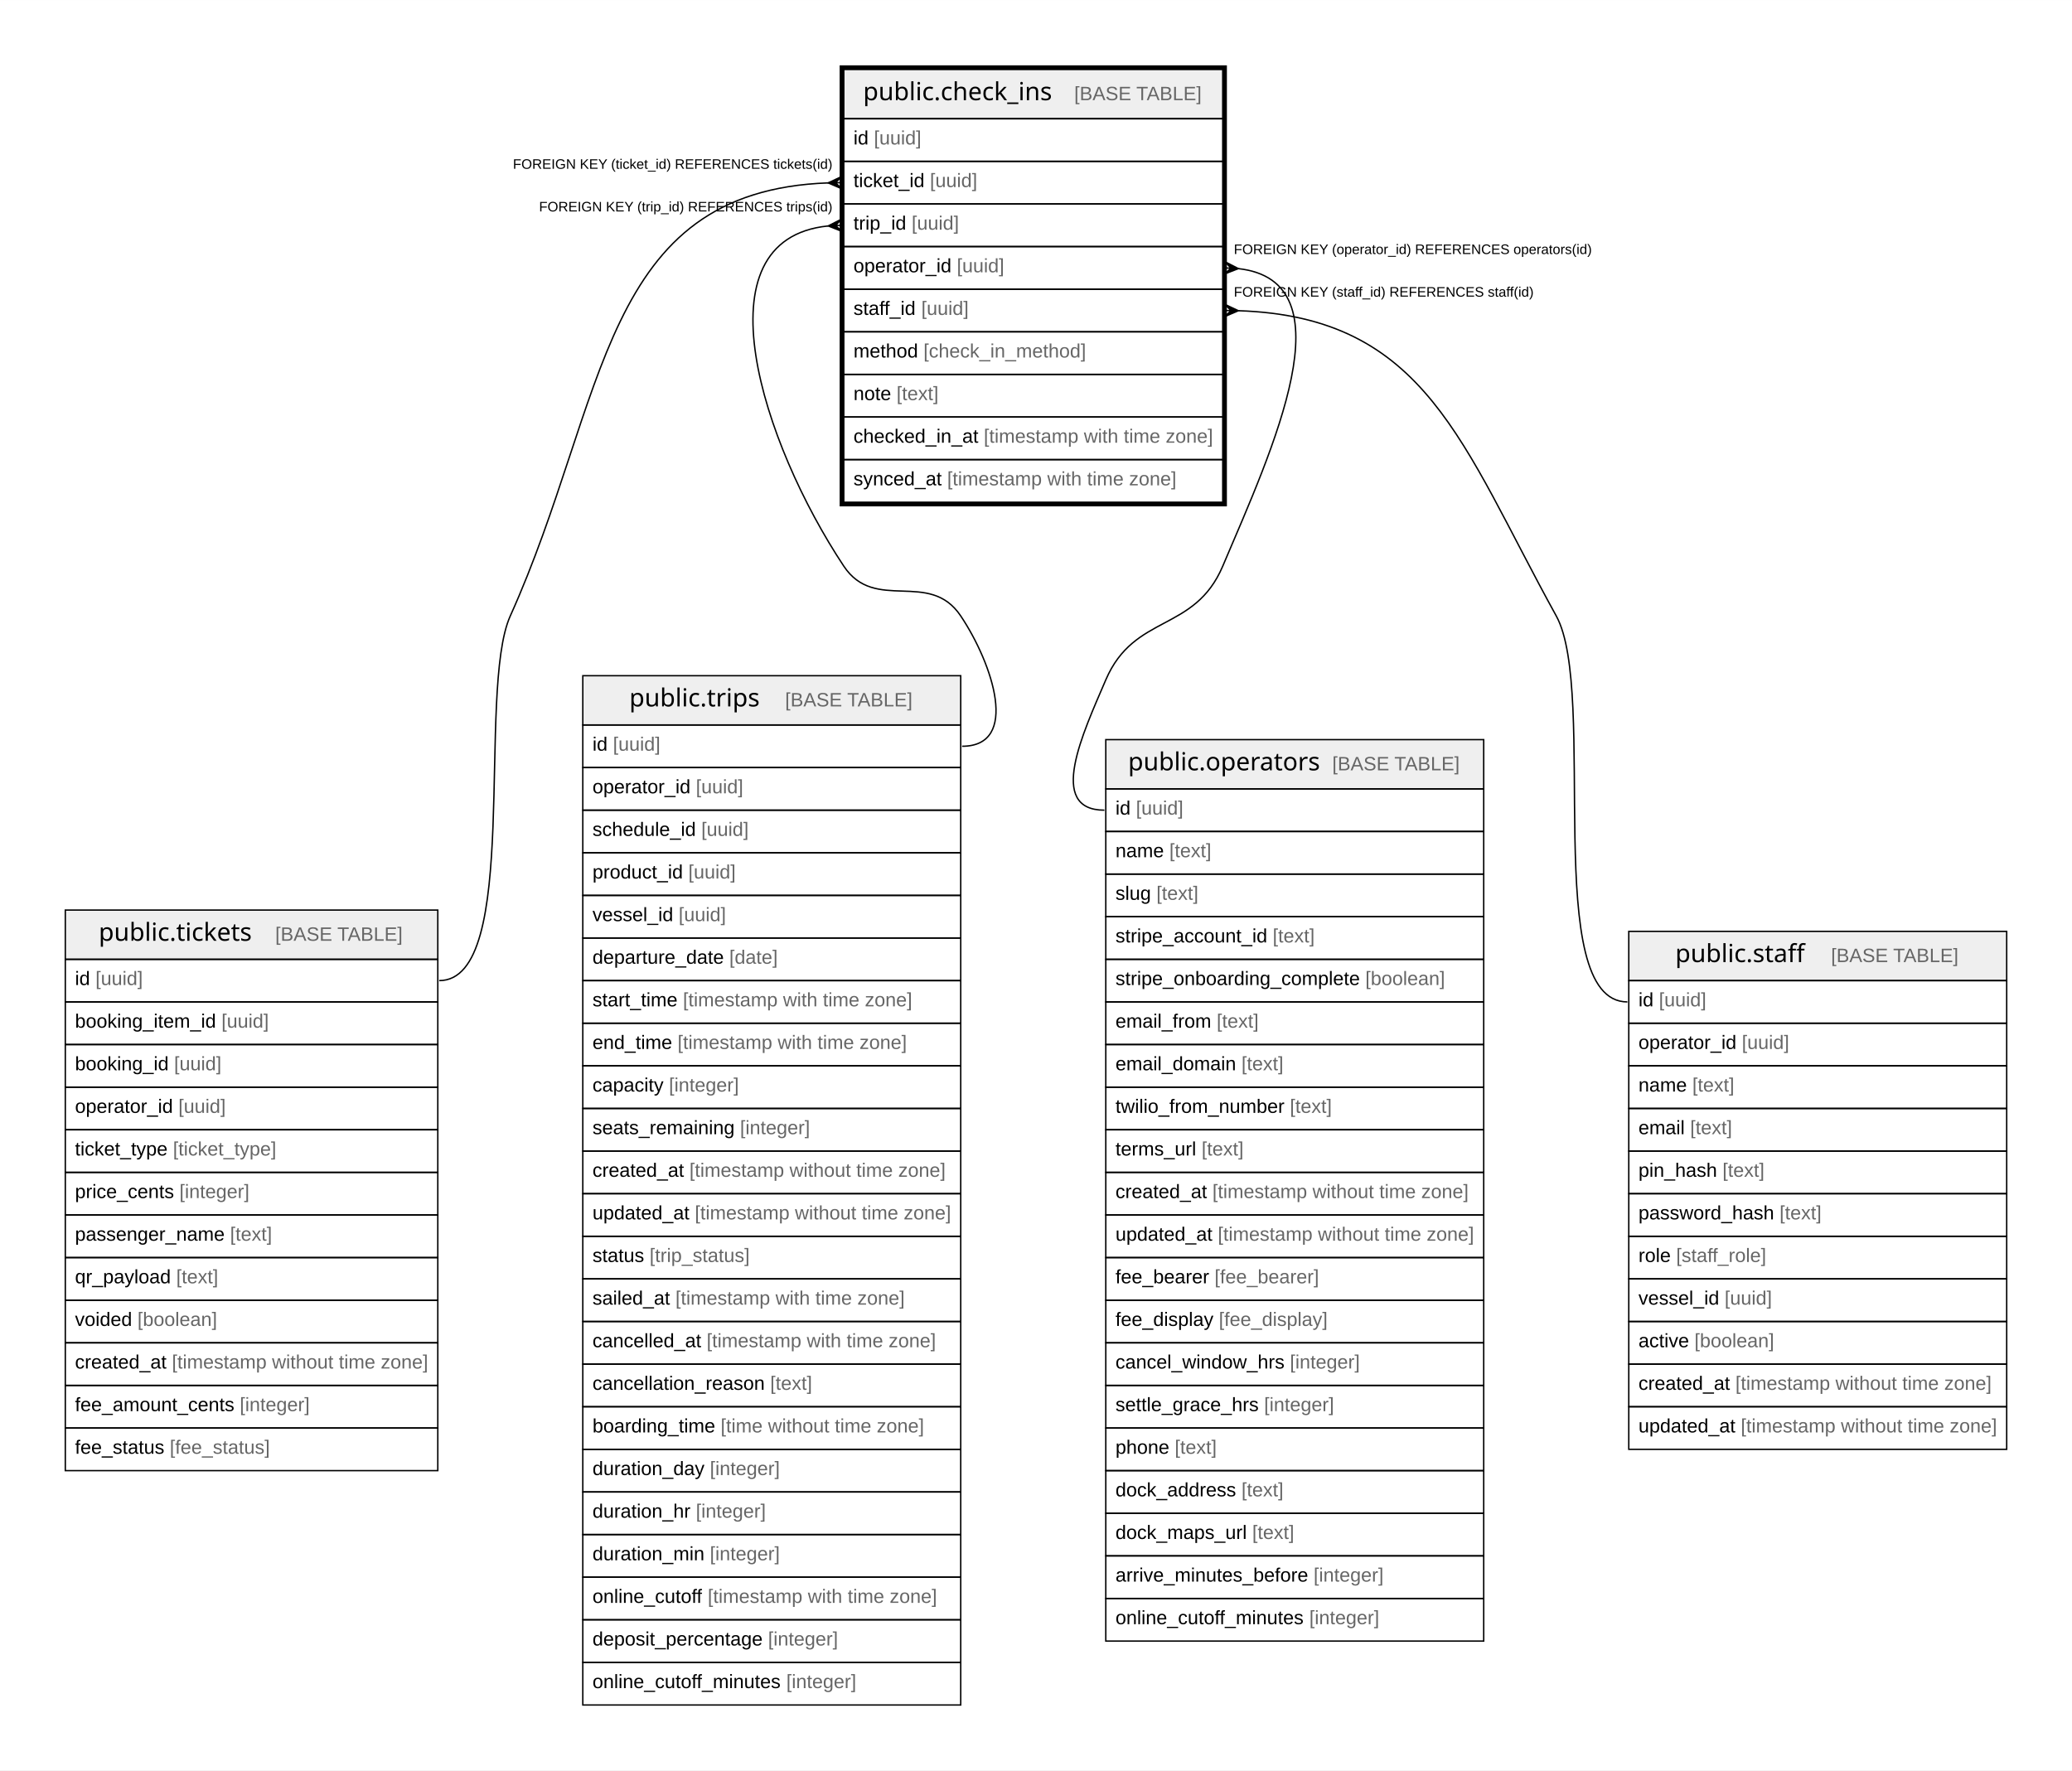
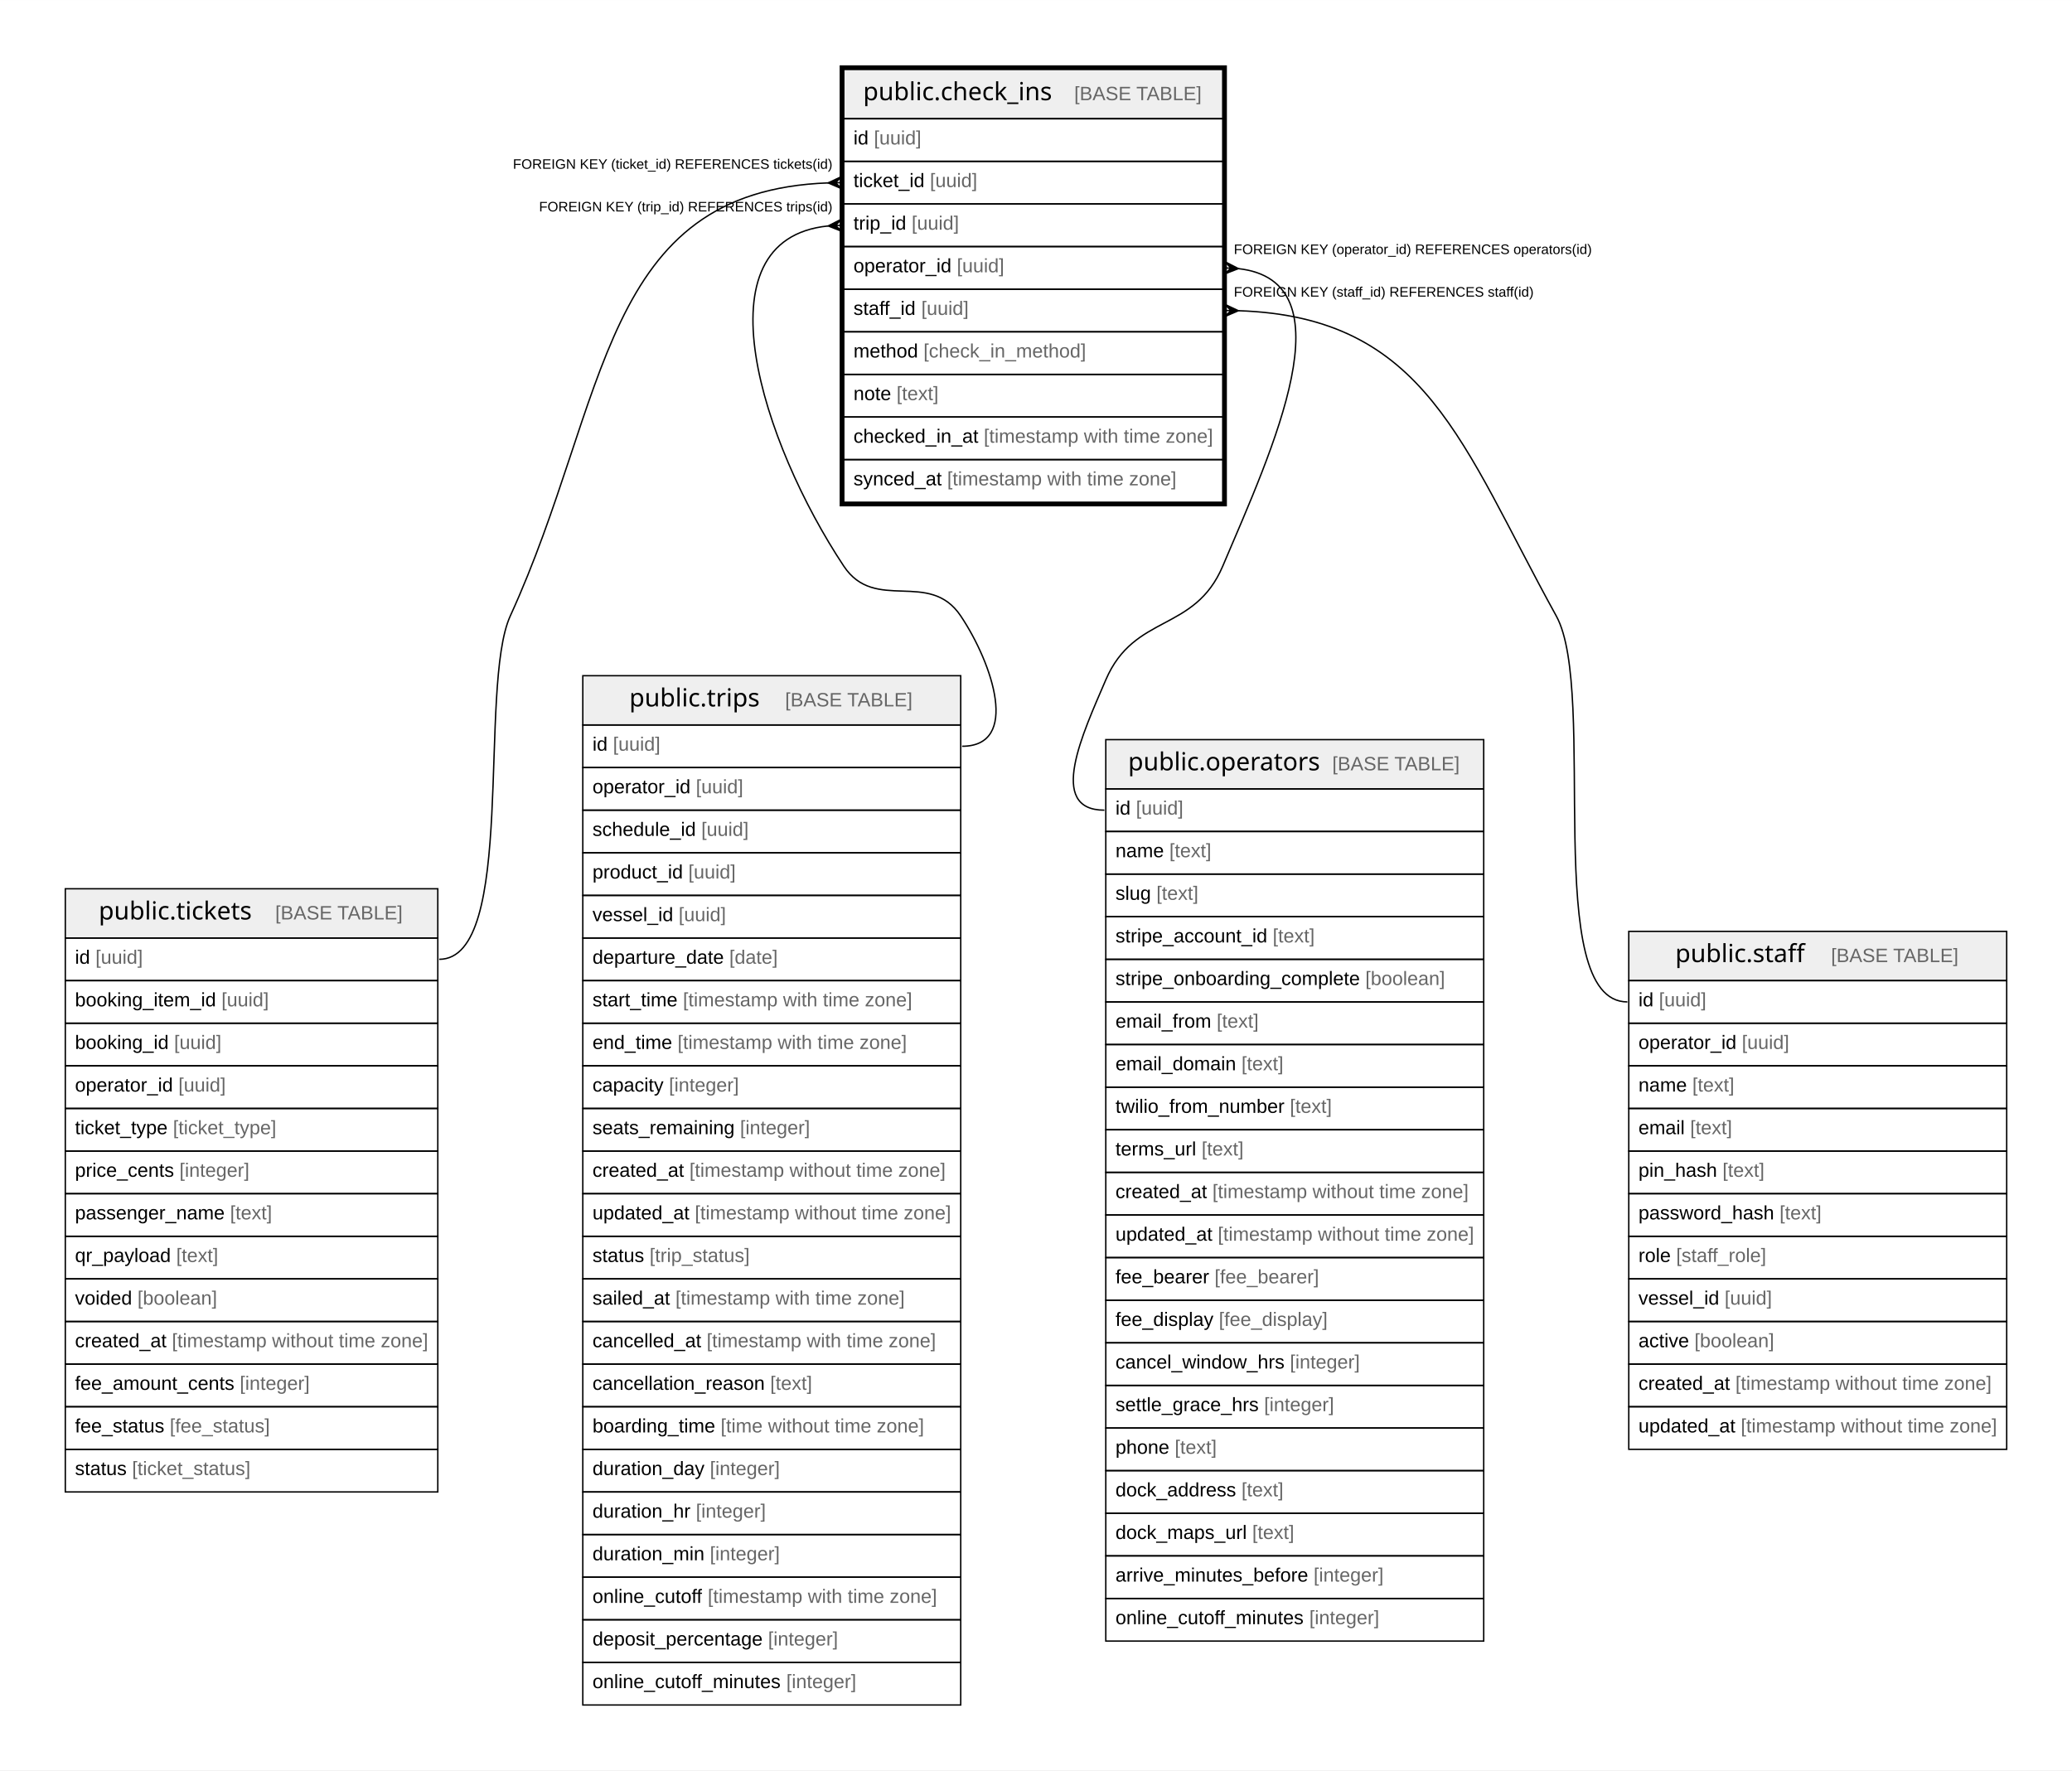
<svg xmlns="http://www.w3.org/2000/svg" width="1498pt" height="1280pt" viewBox="0.00 0.00 1497.59 1279.60">
  <g id="graph0" class="graph" transform="scale(1 1) rotate(0) translate(4 1275.6)">
    <polygon fill="white" stroke="none" points="-4,4 -4,-1275.6 1493.59,-1275.6 1493.59,4 -4,4" />
    <g id="node1" class="node">
      <polygon fill="#efefef" stroke="none" points="605.87,-1189.8 605.87,-1225.4 879.77,-1225.4 879.77,-1189.8 605.87,-1189.8" />
      <polygon fill="none" stroke="black" points="605.87,-1189.8 605.87,-1225.4 879.77,-1225.4 879.77,-1189.8 605.87,-1189.8" />
      <text text-anchor="start" x="619.84" y="-1203.2" font-family="Arial Bold" font-size="18.00">public.check_ins</text>
      <text text-anchor="start" x="741.3" y="-1203.2" font-family="Arial" font-size="14.00">    </text>
      <text text-anchor="start" x="772.42" y="-1203.2" font-family="Arial" font-size="14.00" fill="#666666">[BASE TABLE]</text>
      <polygon fill="none" stroke="black" points="605.87,-1159 605.87,-1189.8 879.77,-1189.8 879.77,-1159 605.87,-1159" />
      <text text-anchor="start" x="612.87" y="-1171.2" font-family="Arial" font-size="14.00">id </text>
      <text text-anchor="start" x="627.65" y="-1171.2" font-family="Arial" font-size="14.00" fill="#666666">[uuid]</text>
      <polygon fill="none" stroke="black" points="605.87,-1128.2 605.87,-1159 879.77,-1159 879.77,-1128.2 605.87,-1128.2" />
      <text text-anchor="start" x="612.87" y="-1140.4" font-family="Arial" font-size="14.00">ticket_id </text>
      <text text-anchor="start" x="668.11" y="-1140.4" font-family="Arial" font-size="14.00" fill="#666666">[uuid]</text>
      <polygon fill="none" stroke="black" points="605.87,-1097.4 605.87,-1128.2 879.77,-1128.2 879.77,-1097.4 605.87,-1097.4" />
      <text text-anchor="start" x="612.87" y="-1109.6" font-family="Arial" font-size="14.00">trip_id </text>
      <text text-anchor="start" x="654.89" y="-1109.6" font-family="Arial" font-size="14.00" fill="#666666">[uuid]</text>
      <polygon fill="none" stroke="black" points="605.87,-1066.6 605.87,-1097.4 879.77,-1097.4 879.77,-1066.6 605.87,-1066.6" />
      <text text-anchor="start" x="612.87" y="-1078.8" font-family="Arial" font-size="14.00">operator_id </text>
      <text text-anchor="start" x="687.58" y="-1078.8" font-family="Arial" font-size="14.00" fill="#666666">[uuid]</text>
      <polygon fill="none" stroke="black" points="605.87,-1035.8 605.87,-1066.6 879.77,-1066.6 879.77,-1035.8 605.87,-1035.8" />
      <text text-anchor="start" x="612.87" y="-1048" font-family="Arial" font-size="14.00">staff_id </text>
      <text text-anchor="start" x="661.89" y="-1048" font-family="Arial" font-size="14.00" fill="#666666">[uuid]</text>
      <polygon fill="none" stroke="black" points="605.87,-1005 605.87,-1035.8 879.77,-1035.8 879.77,-1005 605.87,-1005" />
      <text text-anchor="start" x="612.87" y="-1017.2" font-family="Arial" font-size="14.00">method </text>
      <text text-anchor="start" x="663.45" y="-1017.2" font-family="Arial" font-size="14.00" fill="#666666">[check_in_method]</text>
      <polygon fill="none" stroke="black" points="605.87,-974.2 605.87,-1005 879.77,-1005 879.77,-974.2 605.87,-974.2" />
      <text text-anchor="start" x="612.87" y="-986.4" font-family="Arial" font-size="14.00">note </text>
      <text text-anchor="start" x="644" y="-986.4" font-family="Arial" font-size="14.00" fill="#666666">[text]</text>
      <polygon fill="none" stroke="black" points="605.87,-943.4 605.87,-974.2 879.77,-974.2 879.77,-943.4 605.87,-943.4" />
      <text text-anchor="start" x="612.87" y="-955.6" font-family="Arial" font-size="14.00">checked_in_at </text>
      <text text-anchor="start" x="707.04" y="-955.6" font-family="Arial" font-size="14.00" fill="#666666">[timestamp with time zone]</text>
      <polygon fill="none" stroke="black" points="605.87,-912.6 605.87,-943.4 879.77,-943.4 879.77,-912.6 605.87,-912.6" />
      <text text-anchor="start" x="612.87" y="-924.8" font-family="Arial" font-size="14.00">synced_at </text>
      <text text-anchor="start" x="680.58" y="-924.8" font-family="Arial" font-size="14.00" fill="#666666">[timestamp with time zone]</text>
      <polygon fill="none" stroke="black" stroke-width="3" points="604.37,-911.1 604.37,-1226.9 881.27,-1226.9 881.27,-911.1 604.37,-911.1" />
    </g>
    <g id="node2" class="node">
-       <polygon fill="#efefef" stroke="none" points="43.2,-582.2 43.2,-617.8 312.43,-617.8 312.43,-582.2 43.2,-582.2" />
-       <polygon fill="none" stroke="black" points="43.2,-582.2 43.2,-617.8 312.43,-617.8 312.43,-582.2 43.2,-582.2" />
-       <text text-anchor="start" x="67.33" y="-595.6" font-family="Arial Bold" font-size="18.00">public.tickets</text>
-       <text text-anchor="start" x="163.81" y="-595.6" font-family="Arial" font-size="14.00">    </text>
-       <text text-anchor="start" x="194.93" y="-595.6" font-family="Arial" font-size="14.00" fill="#666666">[BASE TABLE]</text>
-       <polygon fill="none" stroke="black" points="43.2,-551.4 43.2,-582.2 312.43,-582.2 312.43,-551.4 43.2,-551.4" />
-       <text text-anchor="start" x="50.2" y="-563.6" font-family="Arial" font-size="14.00">id </text>
-       <text text-anchor="start" x="64.99" y="-563.6" font-family="Arial" font-size="14.00" fill="#666666">[uuid]</text>
-       <polygon fill="none" stroke="black" points="43.2,-520.6 43.2,-551.4 312.43,-551.4 312.43,-520.6 43.2,-520.6" />
-       <text text-anchor="start" x="50.2" y="-532.8" font-family="Arial" font-size="14.00">booking_item_id </text>
-       <text text-anchor="start" x="156.05" y="-532.8" font-family="Arial" font-size="14.00" fill="#666666">[uuid]</text>
-       <polygon fill="none" stroke="black" points="43.2,-489.8 43.2,-520.6 312.43,-520.6 312.43,-489.8 43.2,-489.8" />
-       <text text-anchor="start" x="50.2" y="-502" font-family="Arial" font-size="14.00">booking_id </text>
-       <text text-anchor="start" x="121.81" y="-502" font-family="Arial" font-size="14.00" fill="#666666">[uuid]</text>
-       <polygon fill="none" stroke="black" points="43.2,-459 43.2,-489.8 312.43,-489.8 312.43,-459 43.2,-459" />
-       <text text-anchor="start" x="50.2" y="-471.2" font-family="Arial" font-size="14.00">operator_id </text>
-       <text text-anchor="start" x="124.92" y="-471.2" font-family="Arial" font-size="14.00" fill="#666666">[uuid]</text>
-       <polygon fill="none" stroke="black" points="43.2,-428.2 43.2,-459 312.43,-459 312.43,-428.2 43.2,-428.2" />
-       <text text-anchor="start" x="50.2" y="-440.4" font-family="Arial" font-size="14.00">ticket_type </text>
-       <text text-anchor="start" x="121.01" y="-440.4" font-family="Arial" font-size="14.00" fill="#666666">[ticket_type]</text>
-       <polygon fill="none" stroke="black" points="43.2,-397.4 43.2,-428.2 312.43,-428.2 312.43,-397.4 43.2,-397.4" />
-       <text text-anchor="start" x="50.2" y="-409.6" font-family="Arial" font-size="14.00">price_cents </text>
-       <text text-anchor="start" x="125.68" y="-409.6" font-family="Arial" font-size="14.00" fill="#666666">[integer]</text>
-       <polygon fill="none" stroke="black" points="43.2,-366.6 43.2,-397.4 312.43,-397.4 312.43,-366.6 43.2,-366.6" />
-       <text text-anchor="start" x="50.2" y="-378.8" font-family="Arial" font-size="14.00">passenger_name </text>
-       <text text-anchor="start" x="162.28" y="-378.8" font-family="Arial" font-size="14.00" fill="#666666">[text]</text>
-       <polygon fill="none" stroke="black" points="43.2,-335.8 43.2,-366.6 312.43,-366.6 312.43,-335.8 43.2,-335.8" />
-       <text text-anchor="start" x="50.2" y="-348" font-family="Arial" font-size="14.00">qr_payload </text>
-       <text text-anchor="start" x="123.37" y="-348" font-family="Arial" font-size="14.00" fill="#666666">[text]</text>
-       <polygon fill="none" stroke="black" points="43.2,-305 43.2,-335.8 312.43,-335.8 312.43,-305 43.2,-305" />
-       <text text-anchor="start" x="50.2" y="-317.2" font-family="Arial" font-size="14.00">voided </text>
-       <text text-anchor="start" x="95.34" y="-317.2" font-family="Arial" font-size="14.00" fill="#666666">[boolean]</text>
-       <polygon fill="none" stroke="black" points="43.2,-274.2 43.2,-305 312.43,-305 312.43,-274.2 43.2,-274.2" />
-       <text text-anchor="start" x="50.2" y="-286.4" font-family="Arial" font-size="14.00">created_at </text>
-       <text text-anchor="start" x="120.25" y="-286.4" font-family="Arial" font-size="14.00" fill="#666666">[timestamp without time zone]</text>
-       <polygon fill="none" stroke="black" points="43.2,-243.4 43.2,-274.2 312.43,-274.2 312.43,-243.4 43.2,-243.4" />
-       <text text-anchor="start" x="50.2" y="-255.6" font-family="Arial" font-size="14.00">fee_amount_cents </text>
-       <text text-anchor="start" x="169.28" y="-255.6" font-family="Arial" font-size="14.00" fill="#666666">[integer]</text>
-       <polygon fill="none" stroke="black" points="43.2,-212.6 43.2,-243.4 312.43,-243.4 312.43,-212.6 43.2,-212.6" />
-       <text text-anchor="start" x="50.2" y="-224.8" font-family="Arial" font-size="14.00">fee_status </text>
-       <text text-anchor="start" x="118.69" y="-224.8" font-family="Arial" font-size="14.00" fill="#666666">[fee_status]</text>
+       <polygon fill="#efefef" stroke="none" points="43.2,-597.6 43.2,-633.2 312.43,-633.2 312.43,-597.6 43.2,-597.6" />
+       <polygon fill="none" stroke="black" points="43.2,-597.6 43.2,-633.2 312.43,-633.2 312.43,-597.6 43.2,-597.6" />
+       <text text-anchor="start" x="67.33" y="-611" font-family="Arial Bold" font-size="18.00">public.tickets</text>
+       <text text-anchor="start" x="163.81" y="-611" font-family="Arial" font-size="14.00">    </text>
+       <text text-anchor="start" x="194.93" y="-611" font-family="Arial" font-size="14.00" fill="#666666">[BASE TABLE]</text>
+       <polygon fill="none" stroke="black" points="43.2,-566.8 43.2,-597.6 312.43,-597.6 312.43,-566.8 43.2,-566.8" />
+       <text text-anchor="start" x="50.2" y="-579" font-family="Arial" font-size="14.00">id </text>
+       <text text-anchor="start" x="64.99" y="-579" font-family="Arial" font-size="14.00" fill="#666666">[uuid]</text>
+       <polygon fill="none" stroke="black" points="43.2,-536 43.2,-566.8 312.43,-566.8 312.43,-536 43.2,-536" />
+       <text text-anchor="start" x="50.2" y="-548.2" font-family="Arial" font-size="14.00">booking_item_id </text>
+       <text text-anchor="start" x="156.05" y="-548.2" font-family="Arial" font-size="14.00" fill="#666666">[uuid]</text>
+       <polygon fill="none" stroke="black" points="43.2,-505.2 43.2,-536 312.43,-536 312.43,-505.2 43.2,-505.2" />
+       <text text-anchor="start" x="50.2" y="-517.4" font-family="Arial" font-size="14.00">booking_id </text>
+       <text text-anchor="start" x="121.81" y="-517.4" font-family="Arial" font-size="14.00" fill="#666666">[uuid]</text>
+       <polygon fill="none" stroke="black" points="43.2,-474.4 43.2,-505.2 312.43,-505.2 312.43,-474.4 43.2,-474.4" />
+       <text text-anchor="start" x="50.2" y="-486.6" font-family="Arial" font-size="14.00">operator_id </text>
+       <text text-anchor="start" x="124.92" y="-486.6" font-family="Arial" font-size="14.00" fill="#666666">[uuid]</text>
+       <polygon fill="none" stroke="black" points="43.2,-443.6 43.2,-474.4 312.43,-474.4 312.43,-443.6 43.2,-443.6" />
+       <text text-anchor="start" x="50.2" y="-455.8" font-family="Arial" font-size="14.00">ticket_type </text>
+       <text text-anchor="start" x="121.01" y="-455.8" font-family="Arial" font-size="14.00" fill="#666666">[ticket_type]</text>
+       <polygon fill="none" stroke="black" points="43.2,-412.8 43.2,-443.6 312.43,-443.6 312.43,-412.8 43.2,-412.8" />
+       <text text-anchor="start" x="50.2" y="-425" font-family="Arial" font-size="14.00">price_cents </text>
+       <text text-anchor="start" x="125.68" y="-425" font-family="Arial" font-size="14.00" fill="#666666">[integer]</text>
+       <polygon fill="none" stroke="black" points="43.2,-382 43.2,-412.8 312.43,-412.8 312.43,-382 43.2,-382" />
+       <text text-anchor="start" x="50.2" y="-394.2" font-family="Arial" font-size="14.00">passenger_name </text>
+       <text text-anchor="start" x="162.28" y="-394.2" font-family="Arial" font-size="14.00" fill="#666666">[text]</text>
+       <polygon fill="none" stroke="black" points="43.2,-351.2 43.2,-382 312.43,-382 312.43,-351.2 43.2,-351.2" />
+       <text text-anchor="start" x="50.2" y="-363.4" font-family="Arial" font-size="14.00">qr_payload </text>
+       <text text-anchor="start" x="123.37" y="-363.4" font-family="Arial" font-size="14.00" fill="#666666">[text]</text>
+       <polygon fill="none" stroke="black" points="43.2,-320.4 43.2,-351.2 312.43,-351.2 312.43,-320.4 43.2,-320.4" />
+       <text text-anchor="start" x="50.2" y="-332.6" font-family="Arial" font-size="14.00">voided </text>
+       <text text-anchor="start" x="95.34" y="-332.6" font-family="Arial" font-size="14.00" fill="#666666">[boolean]</text>
+       <polygon fill="none" stroke="black" points="43.2,-289.6 43.2,-320.4 312.43,-320.4 312.43,-289.6 43.2,-289.6" />
+       <text text-anchor="start" x="50.2" y="-301.8" font-family="Arial" font-size="14.00">created_at </text>
+       <text text-anchor="start" x="120.25" y="-301.8" font-family="Arial" font-size="14.00" fill="#666666">[timestamp without time zone]</text>
+       <polygon fill="none" stroke="black" points="43.2,-258.8 43.2,-289.6 312.43,-289.6 312.43,-258.8 43.2,-258.8" />
+       <text text-anchor="start" x="50.2" y="-271" font-family="Arial" font-size="14.00">fee_amount_cents </text>
+       <text text-anchor="start" x="169.28" y="-271" font-family="Arial" font-size="14.00" fill="#666666">[integer]</text>
+       <polygon fill="none" stroke="black" points="43.2,-228 43.2,-258.8 312.43,-258.8 312.43,-228 43.2,-228" />
+       <text text-anchor="start" x="50.2" y="-240.2" font-family="Arial" font-size="14.00">fee_status </text>
+       <text text-anchor="start" x="118.69" y="-240.2" font-family="Arial" font-size="14.00" fill="#666666">[fee_status]</text>
+       <polygon fill="none" stroke="black" points="43.2,-197.2 43.2,-228 312.43,-228 312.43,-197.2 43.2,-197.2" />
+       <text text-anchor="start" x="50.2" y="-209.4" font-family="Arial" font-size="14.00">status </text>
+       <text text-anchor="start" x="91.44" y="-209.4" font-family="Arial" font-size="14.00" fill="#666666">[ticket_status]</text>
    </g>
    <g id="edge1" class="edge">
-       <path fill="none" stroke="black" d="M594.8,-1143.43C429.74,-1137.61 435.44,-987.19 364.82,-830.4 340.31,-775.99 373.11,-566.8 313.43,-566.8" />
+       <path fill="none" stroke="black" d="M594.8,-1143.43C429.78,-1137.59 436.35,-986.77 364.82,-830.4 341.39,-779.18 369.76,-582.2 313.43,-582.2" />
      <polygon fill="black" stroke="black" points="594.53,-1143.42 604.45,-1148.09 599.87,-1143.51 604.2,-1143.59 604.2,-1143.59 604.2,-1143.59 599.87,-1143.51 604.61,-1139.09 594.53,-1143.42" />
      <text text-anchor="start" x="366.71" y="-1153.6" font-family="Arial" font-size="10.00">FOREIGN KEY (ticket_id) REFERENCES tickets(id)</text>
    </g>
    <g id="node3" class="node">
      <polygon fill="#efefef" stroke="none" points="417.24,-751.6 417.24,-787.2 690.39,-787.2 690.39,-751.6 417.24,-751.6" />
      <polygon fill="none" stroke="black" points="417.24,-751.6 417.24,-787.2 690.39,-787.2 690.39,-751.6 417.24,-751.6" />
      <text text-anchor="start" x="450.83" y="-765" font-family="Arial Bold" font-size="18.00">public.trips</text>
      <text text-anchor="start" x="532.32" y="-765" font-family="Arial" font-size="14.00">    </text>
      <text text-anchor="start" x="563.44" y="-765" font-family="Arial" font-size="14.00" fill="#666666">[BASE TABLE]</text>
      <polygon fill="none" stroke="black" points="417.24,-720.8 417.24,-751.6 690.39,-751.6 690.39,-720.8 417.24,-720.8" />
      <text text-anchor="start" x="424.24" y="-733" font-family="Arial" font-size="14.00">id </text>
      <text text-anchor="start" x="439.03" y="-733" font-family="Arial" font-size="14.00" fill="#666666">[uuid]</text>
      <polygon fill="none" stroke="black" points="417.24,-690 417.24,-720.8 690.39,-720.8 690.39,-690 417.24,-690" />
      <text text-anchor="start" x="424.24" y="-702.2" font-family="Arial" font-size="14.00">operator_id </text>
      <text text-anchor="start" x="498.96" y="-702.2" font-family="Arial" font-size="14.00" fill="#666666">[uuid]</text>
      <polygon fill="none" stroke="black" points="417.24,-659.2 417.24,-690 690.39,-690 690.39,-659.2 417.24,-659.2" />
      <text text-anchor="start" x="424.24" y="-671.4" font-family="Arial" font-size="14.00">schedule_id </text>
      <text text-anchor="start" x="502.86" y="-671.4" font-family="Arial" font-size="14.00" fill="#666666">[uuid]</text>
      <polygon fill="none" stroke="black" points="417.24,-628.4 417.24,-659.2 690.39,-659.2 690.39,-628.4 417.24,-628.4" />
      <text text-anchor="start" x="424.24" y="-640.6" font-family="Arial" font-size="14.00">product_id </text>
      <text text-anchor="start" x="493.51" y="-640.6" font-family="Arial" font-size="14.00" fill="#666666">[uuid]</text>
      <polygon fill="none" stroke="black" points="417.24,-597.6 417.24,-628.4 690.39,-628.4 690.39,-597.6 417.24,-597.6" />
      <text text-anchor="start" x="424.24" y="-609.8" font-family="Arial" font-size="14.00">vessel_id </text>
      <text text-anchor="start" x="486.5" y="-609.8" font-family="Arial" font-size="14.00" fill="#666666">[uuid]</text>
      <polygon fill="none" stroke="black" points="417.24,-566.8 417.24,-597.6 690.39,-597.6 690.39,-566.8 417.24,-566.8" />
      <text text-anchor="start" x="424.24" y="-579" font-family="Arial" font-size="14.00">departure_date </text>
      <text text-anchor="start" x="523.1" y="-579" font-family="Arial" font-size="14.00" fill="#666666">[date]</text>
      <polygon fill="none" stroke="black" points="417.24,-536 417.24,-566.8 690.39,-566.8 690.39,-536 417.24,-536" />
      <text text-anchor="start" x="424.24" y="-548.2" font-family="Arial" font-size="14.00">start_time </text>
      <text text-anchor="start" x="489.6" y="-548.2" font-family="Arial" font-size="14.00" fill="#666666">[timestamp with time zone]</text>
      <polygon fill="none" stroke="black" points="417.24,-505.2 417.24,-536 690.39,-536 690.39,-505.2 417.24,-505.2" />
      <text text-anchor="start" x="424.24" y="-517.4" font-family="Arial" font-size="14.00">end_time </text>
      <text text-anchor="start" x="485.73" y="-517.4" font-family="Arial" font-size="14.00" fill="#666666">[timestamp with time zone]</text>
      <polygon fill="none" stroke="black" points="417.24,-474.4 417.24,-505.2 690.39,-505.2 690.39,-474.4 417.24,-474.4" />
      <text text-anchor="start" x="424.24" y="-486.6" font-family="Arial" font-size="14.00">capacity </text>
      <text text-anchor="start" x="479.49" y="-486.6" font-family="Arial" font-size="14.00" fill="#666666">[integer]</text>
      <polygon fill="none" stroke="black" points="417.24,-443.6 417.24,-474.4 690.39,-474.4 690.39,-443.6 417.24,-443.6" />
      <text text-anchor="start" x="424.24" y="-455.8" font-family="Arial" font-size="14.00">seats_remaining </text>
      <text text-anchor="start" x="530.86" y="-455.8" font-family="Arial" font-size="14.00" fill="#666666">[integer]</text>
      <polygon fill="none" stroke="black" points="417.24,-412.8 417.24,-443.6 690.39,-443.6 690.39,-412.8 417.24,-412.8" />
      <text text-anchor="start" x="424.24" y="-425" font-family="Arial" font-size="14.00">created_at </text>
      <text text-anchor="start" x="494.29" y="-425" font-family="Arial" font-size="14.00" fill="#666666">[timestamp without time zone]</text>
      <polygon fill="none" stroke="black" points="417.24,-382 417.24,-412.8 690.39,-412.8 690.39,-382 417.24,-382" />
      <text text-anchor="start" x="424.24" y="-394.2" font-family="Arial" font-size="14.00">updated_at </text>
      <text text-anchor="start" x="498.2" y="-394.2" font-family="Arial" font-size="14.00" fill="#666666">[timestamp without time zone]</text>
      <polygon fill="none" stroke="black" points="417.24,-351.2 417.24,-382 690.39,-382 690.39,-351.2 417.24,-351.2" />
      <text text-anchor="start" x="424.24" y="-363.4" font-family="Arial" font-size="14.00">status </text>
      <text text-anchor="start" x="465.49" y="-363.4" font-family="Arial" font-size="14.00" fill="#666666">[trip_status]</text>
      <polygon fill="none" stroke="black" points="417.24,-320.4 417.24,-351.2 690.39,-351.2 690.39,-320.4 417.24,-320.4" />
      <text text-anchor="start" x="424.24" y="-332.6" font-family="Arial" font-size="14.00">sailed_at </text>
      <text text-anchor="start" x="484.18" y="-332.6" font-family="Arial" font-size="14.00" fill="#666666">[timestamp with time zone]</text>
      <polygon fill="none" stroke="black" points="417.24,-289.6 417.24,-320.4 690.39,-320.4 690.39,-289.6 417.24,-289.6" />
      <text text-anchor="start" x="424.24" y="-301.8" font-family="Arial" font-size="14.00">cancelled_at </text>
      <text text-anchor="start" x="506.75" y="-301.8" font-family="Arial" font-size="14.00" fill="#666666">[timestamp with time zone]</text>
      <polygon fill="none" stroke="black" points="417.24,-258.8 417.24,-289.6 690.39,-289.6 690.39,-258.8 417.24,-258.8" />
      <text text-anchor="start" x="424.24" y="-271" font-family="Arial" font-size="14.00">cancellation_reason </text>
      <text text-anchor="start" x="552.66" y="-271" font-family="Arial" font-size="14.00" fill="#666666">[text]</text>
      <polygon fill="none" stroke="black" points="417.24,-228 417.24,-258.8 690.39,-258.8 690.39,-228 417.24,-228" />
      <text text-anchor="start" x="424.24" y="-240.2" font-family="Arial" font-size="14.00">boarding_time </text>
      <text text-anchor="start" x="516.86" y="-240.2" font-family="Arial" font-size="14.00" fill="#666666">[time without time zone]</text>
      <polygon fill="none" stroke="black" points="417.24,-197.2 417.24,-228 690.39,-228 690.39,-197.2 417.24,-197.2" />
      <text text-anchor="start" x="424.24" y="-209.4" font-family="Arial" font-size="14.00">duration_day </text>
      <text text-anchor="start" x="509.09" y="-209.4" font-family="Arial" font-size="14.00" fill="#666666">[integer]</text>
      <polygon fill="none" stroke="black" points="417.24,-166.4 417.24,-197.2 690.39,-197.2 690.39,-166.4 417.24,-166.4" />
      <text text-anchor="start" x="424.24" y="-178.6" font-family="Arial" font-size="14.00">duration_hr </text>
      <text text-anchor="start" x="498.96" y="-178.6" font-family="Arial" font-size="14.00" fill="#666666">[integer]</text>
      <polygon fill="none" stroke="black" points="417.24,-135.6 417.24,-166.4 690.39,-166.4 690.39,-135.6 417.24,-135.6" />
      <text text-anchor="start" x="424.24" y="-147.8" font-family="Arial" font-size="14.00">duration_min </text>
      <text text-anchor="start" x="509.07" y="-147.8" font-family="Arial" font-size="14.00" fill="#666666">[integer]</text>
      <polygon fill="none" stroke="black" points="417.24,-104.8 417.24,-135.6 690.39,-135.6 690.39,-104.8 417.24,-104.8" />
      <text text-anchor="start" x="424.24" y="-117" font-family="Arial" font-size="14.00">online_cutoff </text>
      <text text-anchor="start" x="507.53" y="-117" font-family="Arial" font-size="14.00" fill="#666666">[timestamp with time zone]</text>
      <polygon fill="none" stroke="black" points="417.24,-74 417.24,-104.8 690.39,-104.8 690.39,-74 417.24,-74" />
      <text text-anchor="start" x="424.24" y="-86.2" font-family="Arial" font-size="14.00">deposit_percentage </text>
      <text text-anchor="start" x="551.12" y="-86.2" font-family="Arial" font-size="14.00" fill="#666666">[integer]</text>
      <polygon fill="none" stroke="black" points="417.24,-43.2 417.24,-74 690.39,-74 690.39,-43.2 417.24,-43.2" />
      <text text-anchor="start" x="424.24" y="-55.4" font-family="Arial" font-size="14.00">online_cutoff_minutes </text>
      <text text-anchor="start" x="564.33" y="-55.4" font-family="Arial" font-size="14.00" fill="#666666">[integer]</text>
    </g>
    <g id="edge2" class="edge">
      <path fill="none" stroke="black" d="M594.48,-1112.29C498.68,-1102.57 547.3,-954.61 605.87,-866.4 628.45,-832.38 667.69,-864.34 690.39,-830.4 713.66,-795.59 733.26,-736.2 691.39,-736.2" />
      <polygon fill="black" stroke="black" points="594.54,-1112.3 604.31,-1117.28 599.87,-1112.56 604.2,-1112.77 604.2,-1112.77 604.2,-1112.77 599.87,-1112.56 604.75,-1108.29 594.54,-1112.3" />
      <text text-anchor="start" x="385.61" y="-1122.8" font-family="Arial" font-size="10.00">FOREIGN KEY (trip_id) REFERENCES trips(id)</text>
    </g>
    <g id="node4" class="node">
      <polygon fill="#efefef" stroke="none" points="795.24,-705.4 795.24,-741 1068.39,-741 1068.39,-705.4 795.24,-705.4" />
      <polygon fill="none" stroke="black" points="795.24,-705.4 795.24,-741 1068.39,-741 1068.39,-705.4 795.24,-705.4" />
      <text text-anchor="start" x="811.34" y="-718.8" font-family="Arial Bold" font-size="18.00">public.operators</text>
      <text text-anchor="start" x="927.8" y="-718.8" font-family="Arial" font-size="14.00">    </text>
      <text text-anchor="start" x="958.92" y="-718.8" font-family="Arial" font-size="14.00" fill="#666666">[BASE TABLE]</text>
      <polygon fill="none" stroke="black" points="795.24,-674.6 795.24,-705.4 1068.39,-705.4 1068.39,-674.6 795.24,-674.6" />
      <text text-anchor="start" x="802.24" y="-686.8" font-family="Arial" font-size="14.00">id </text>
      <text text-anchor="start" x="817.03" y="-686.8" font-family="Arial" font-size="14.00" fill="#666666">[uuid]</text>
      <polygon fill="none" stroke="black" points="795.24,-643.8 795.24,-674.6 1068.39,-674.6 1068.39,-643.8 795.24,-643.8" />
      <text text-anchor="start" x="802.24" y="-656" font-family="Arial" font-size="14.00">name </text>
      <text text-anchor="start" x="841.16" y="-656" font-family="Arial" font-size="14.00" fill="#666666">[text]</text>
      <polygon fill="none" stroke="black" points="795.24,-613 795.24,-643.8 1068.39,-643.8 1068.39,-613 795.24,-613" />
      <text text-anchor="start" x="802.24" y="-625.2" font-family="Arial" font-size="14.00">slug </text>
      <text text-anchor="start" x="831.82" y="-625.2" font-family="Arial" font-size="14.00" fill="#666666">[text]</text>
      <polygon fill="none" stroke="black" points="795.24,-582.2 795.24,-613 1068.39,-613 1068.39,-582.2 795.24,-582.2" />
      <text text-anchor="start" x="802.24" y="-594.4" font-family="Arial" font-size="14.00">stripe_account_id </text>
      <text text-anchor="start" x="915.87" y="-594.4" font-family="Arial" font-size="14.00" fill="#666666">[text]</text>
      <polygon fill="none" stroke="black" points="795.24,-551.4 795.24,-582.2 1068.39,-582.2 1068.39,-551.4 795.24,-551.4" />
      <text text-anchor="start" x="802.24" y="-563.6" font-family="Arial" font-size="14.00">stripe_onboarding_complete </text>
      <text text-anchor="start" x="982.81" y="-563.6" font-family="Arial" font-size="14.00" fill="#666666">[boolean]</text>
      <polygon fill="none" stroke="black" points="795.24,-520.6 795.24,-551.4 1068.39,-551.4 1068.39,-520.6 795.24,-520.6" />
      <text text-anchor="start" x="802.24" y="-532.8" font-family="Arial" font-size="14.00">email_from </text>
      <text text-anchor="start" x="875.38" y="-532.8" font-family="Arial" font-size="14.00" fill="#666666">[text]</text>
      <polygon fill="none" stroke="black" points="795.24,-489.8 795.24,-520.6 1068.39,-520.6 1068.39,-489.8 795.24,-489.8" />
      <text text-anchor="start" x="802.24" y="-502" font-family="Arial" font-size="14.00">email_domain </text>
      <text text-anchor="start" x="893.29" y="-502" font-family="Arial" font-size="14.00" fill="#666666">[text]</text>
      <polygon fill="none" stroke="black" points="795.24,-459 795.24,-489.8 1068.39,-489.8 1068.39,-459 795.24,-459" />
      <text text-anchor="start" x="802.24" y="-471.2" font-family="Arial" font-size="14.00">twilio_from_number </text>
      <text text-anchor="start" x="928.29" y="-471.2" font-family="Arial" font-size="14.00" fill="#666666">[text]</text>
      <polygon fill="none" stroke="black" points="795.24,-428.2 795.24,-459 1068.39,-459 1068.39,-428.2 795.24,-428.2" />
      <text text-anchor="start" x="802.24" y="-440.4" font-family="Arial" font-size="14.00">terms_url </text>
      <text text-anchor="start" x="864.48" y="-440.4" font-family="Arial" font-size="14.00" fill="#666666">[text]</text>
      <polygon fill="none" stroke="black" points="795.24,-397.4 795.24,-428.2 1068.39,-428.2 1068.39,-397.4 795.24,-397.4" />
      <text text-anchor="start" x="802.24" y="-409.6" font-family="Arial" font-size="14.00">created_at </text>
      <text text-anchor="start" x="872.29" y="-409.6" font-family="Arial" font-size="14.00" fill="#666666">[timestamp without time zone]</text>
      <polygon fill="none" stroke="black" points="795.24,-366.6 795.24,-397.4 1068.39,-397.4 1068.39,-366.6 795.24,-366.6" />
      <text text-anchor="start" x="802.24" y="-378.8" font-family="Arial" font-size="14.00">updated_at </text>
      <text text-anchor="start" x="876.2" y="-378.8" font-family="Arial" font-size="14.00" fill="#666666">[timestamp without time zone]</text>
      <polygon fill="none" stroke="black" points="795.24,-335.8 795.24,-366.6 1068.39,-366.6 1068.39,-335.8 795.24,-335.8" />
      <text text-anchor="start" x="802.24" y="-348" font-family="Arial" font-size="14.00">fee_bearer </text>
      <text text-anchor="start" x="873.85" y="-348" font-family="Arial" font-size="14.00" fill="#666666">[fee_bearer]</text>
      <polygon fill="none" stroke="black" points="795.24,-305 795.24,-335.8 1068.39,-335.8 1068.39,-305 795.24,-305" />
      <text text-anchor="start" x="802.24" y="-317.2" font-family="Arial" font-size="14.00">fee_display </text>
      <text text-anchor="start" x="876.96" y="-317.2" font-family="Arial" font-size="14.00" fill="#666666">[fee_display]</text>
      <polygon fill="none" stroke="black" points="795.24,-274.2 795.24,-305 1068.39,-305 1068.39,-274.2 795.24,-274.2" />
      <text text-anchor="start" x="802.24" y="-286.4" font-family="Arial" font-size="14.00">cancel_window_hrs </text>
      <text text-anchor="start" x="928.31" y="-286.4" font-family="Arial" font-size="14.00" fill="#666666">[integer]</text>
      <polygon fill="none" stroke="black" points="795.24,-243.4 795.24,-274.2 1068.39,-274.2 1068.39,-243.4 795.24,-243.4" />
      <text text-anchor="start" x="802.24" y="-255.6" font-family="Arial" font-size="14.00">settle_grace_hrs </text>
      <text text-anchor="start" x="909.64" y="-255.6" font-family="Arial" font-size="14.00" fill="#666666">[integer]</text>
      <polygon fill="none" stroke="black" points="795.24,-212.6 795.24,-243.4 1068.39,-243.4 1068.39,-212.6 795.24,-212.6" />
      <text text-anchor="start" x="802.24" y="-224.8" font-family="Arial" font-size="14.00">phone </text>
      <text text-anchor="start" x="845.07" y="-224.8" font-family="Arial" font-size="14.00" fill="#666666">[text]</text>
      <polygon fill="none" stroke="black" points="795.24,-181.8 795.24,-212.6 1068.39,-212.6 1068.39,-181.8 795.24,-181.8" />
      <text text-anchor="start" x="802.24" y="-194" font-family="Arial" font-size="14.00">dock_address </text>
      <text text-anchor="start" x="893.3" y="-194" font-family="Arial" font-size="14.00" fill="#666666">[text]</text>
      <polygon fill="none" stroke="black" points="795.24,-151 795.24,-181.8 1068.39,-181.8 1068.39,-151 795.24,-151" />
      <text text-anchor="start" x="802.24" y="-163.2" font-family="Arial" font-size="14.00">dock_maps_url </text>
      <text text-anchor="start" x="901.07" y="-163.2" font-family="Arial" font-size="14.00" fill="#666666">[text]</text>
      <polygon fill="none" stroke="black" points="795.24,-120.2 795.24,-151 1068.39,-151 1068.39,-120.2 795.24,-120.2" />
      <text text-anchor="start" x="802.24" y="-132.4" font-family="Arial" font-size="14.00">arrive_minutes_before </text>
      <text text-anchor="start" x="945.43" y="-132.4" font-family="Arial" font-size="14.00" fill="#666666">[integer]</text>
      <polygon fill="none" stroke="black" points="795.24,-89.4 795.24,-120.2 1068.39,-120.2 1068.39,-89.4 795.24,-89.4" />
      <text text-anchor="start" x="802.24" y="-101.6" font-family="Arial" font-size="14.00">online_cutoff_minutes </text>
      <text text-anchor="start" x="942.33" y="-101.6" font-family="Arial" font-size="14.00" fill="#666666">[integer]</text>
    </g>
    <g id="edge3" class="edge">
      <path fill="none" stroke="black" d="M890.8,-1081.48C972.22,-1072.6 915.87,-951.31 879.77,-866.4 859.27,-818.18 815.89,-832.36 795.24,-784.2 778.75,-745.72 752.38,-690 794.24,-690" />
      <polygon fill="black" stroke="black" points="891.09,-1081.47 880.87,-1077.49 885.76,-1081.74 881.44,-1081.97 881.44,-1081.97 881.44,-1081.97 885.76,-1081.74 881.33,-1086.48 891.09,-1081.47" />
      <text text-anchor="start" x="887.77" y="-1092" font-family="Arial" font-size="10.00">FOREIGN KEY (operator_id) REFERENCES operators(id)</text>
    </g>
    <g id="node5" class="node">
      <polygon fill="#efefef" stroke="none" points="1173.24,-566.8 1173.24,-602.4 1446.39,-602.4 1446.39,-566.8 1173.24,-566.8" />
      <polygon fill="none" stroke="black" points="1173.24,-566.8 1173.24,-602.4 1446.39,-602.4 1446.39,-566.8 1173.24,-566.8" />
      <text text-anchor="start" x="1206.83" y="-580.2" font-family="Arial Bold" font-size="18.00">public.staff</text>
      <text text-anchor="start" x="1288.31" y="-580.2" font-family="Arial" font-size="14.00">    </text>
      <text text-anchor="start" x="1319.43" y="-580.2" font-family="Arial" font-size="14.00" fill="#666666">[BASE TABLE]</text>
      <polygon fill="none" stroke="black" points="1173.24,-536 1173.24,-566.8 1446.39,-566.8 1446.39,-536 1173.24,-536" />
      <text text-anchor="start" x="1180.24" y="-548.2" font-family="Arial" font-size="14.00">id </text>
      <text text-anchor="start" x="1195.03" y="-548.2" font-family="Arial" font-size="14.00" fill="#666666">[uuid]</text>
      <polygon fill="none" stroke="black" points="1173.24,-505.2 1173.24,-536 1446.39,-536 1446.39,-505.2 1173.24,-505.2" />
      <text text-anchor="start" x="1180.24" y="-517.4" font-family="Arial" font-size="14.00">operator_id </text>
      <text text-anchor="start" x="1254.96" y="-517.4" font-family="Arial" font-size="14.00" fill="#666666">[uuid]</text>
      <polygon fill="none" stroke="black" points="1173.24,-474.4 1173.24,-505.2 1446.39,-505.2 1446.39,-474.4 1173.24,-474.4" />
      <text text-anchor="start" x="1180.24" y="-486.6" font-family="Arial" font-size="14.00">name </text>
      <text text-anchor="start" x="1219.16" y="-486.6" font-family="Arial" font-size="14.00" fill="#666666">[text]</text>
      <polygon fill="none" stroke="black" points="1173.24,-443.6 1173.24,-474.4 1446.39,-474.4 1446.39,-443.6 1173.24,-443.6" />
      <text text-anchor="start" x="1180.24" y="-455.8" font-family="Arial" font-size="14.00">email </text>
      <text text-anchor="start" x="1217.59" y="-455.8" font-family="Arial" font-size="14.00" fill="#666666">[text]</text>
      <polygon fill="none" stroke="black" points="1173.24,-412.8 1173.24,-443.6 1446.39,-443.6 1446.39,-412.8 1173.24,-412.8" />
      <text text-anchor="start" x="1180.24" y="-425" font-family="Arial" font-size="14.00">pin_hash </text>
      <text text-anchor="start" x="1240.96" y="-425" font-family="Arial" font-size="14.00" fill="#666666">[text]</text>
      <polygon fill="none" stroke="black" points="1173.24,-382 1173.24,-412.8 1446.39,-412.8 1446.39,-382 1173.24,-382" />
      <text text-anchor="start" x="1180.24" y="-394.2" font-family="Arial" font-size="14.00">password_hash </text>
      <text text-anchor="start" x="1282.2" y="-394.2" font-family="Arial" font-size="14.00" fill="#666666">[text]</text>
      <polygon fill="none" stroke="black" points="1173.24,-351.2 1173.24,-382 1446.39,-382 1446.39,-351.2 1173.24,-351.2" />
      <text text-anchor="start" x="1180.24" y="-363.4" font-family="Arial" font-size="14.00">role </text>
      <text text-anchor="start" x="1207.48" y="-363.4" font-family="Arial" font-size="14.00" fill="#666666">[staff_role]</text>
      <polygon fill="none" stroke="black" points="1173.24,-320.4 1173.24,-351.2 1446.39,-351.2 1446.39,-320.4 1173.24,-320.4" />
      <text text-anchor="start" x="1180.24" y="-332.6" font-family="Arial" font-size="14.00">vessel_id </text>
      <text text-anchor="start" x="1242.5" y="-332.6" font-family="Arial" font-size="14.00" fill="#666666">[uuid]</text>
      <polygon fill="none" stroke="black" points="1173.24,-289.6 1173.24,-320.4 1446.39,-320.4 1446.39,-289.6 1173.24,-289.6" />
      <text text-anchor="start" x="1180.24" y="-301.8" font-family="Arial" font-size="14.00">active </text>
      <text text-anchor="start" x="1220.71" y="-301.8" font-family="Arial" font-size="14.00" fill="#666666">[boolean]</text>
      <polygon fill="none" stroke="black" points="1173.24,-258.8 1173.24,-289.6 1446.39,-289.6 1446.39,-258.8 1173.24,-258.8" />
      <text text-anchor="start" x="1180.24" y="-271" font-family="Arial" font-size="14.00">created_at </text>
      <text text-anchor="start" x="1250.29" y="-271" font-family="Arial" font-size="14.00" fill="#666666">[timestamp without time zone]</text>
      <polygon fill="none" stroke="black" points="1173.24,-228 1173.24,-258.8 1446.39,-258.8 1446.39,-228 1173.24,-228" />
      <text text-anchor="start" x="1180.24" y="-240.2" font-family="Arial" font-size="14.00">updated_at </text>
      <text text-anchor="start" x="1254.2" y="-240.2" font-family="Arial" font-size="14.00" fill="#666666">[timestamp without time zone]</text>
    </g>
    <g id="edge4" class="edge">
      <path fill="none" stroke="black" d="M891.17,-1051.03C1026.97,-1046.59 1052.43,-954.19 1120.82,-830.4 1151.3,-775.22 1109.2,-551.4 1172.24,-551.4" />
      <polygon fill="black" stroke="black" points="891.1,-1051.03 881.03,-1046.7 885.77,-1051.12 881.44,-1051.19 881.44,-1051.19 881.44,-1051.19 885.77,-1051.12 881.17,-1055.69 891.1,-1051.03" />
      <text text-anchor="start" x="887.77" y="-1061.2" font-family="Arial" font-size="10.00">FOREIGN KEY (staff_id) REFERENCES staff(id)</text>
    </g>
  </g>
</svg>
